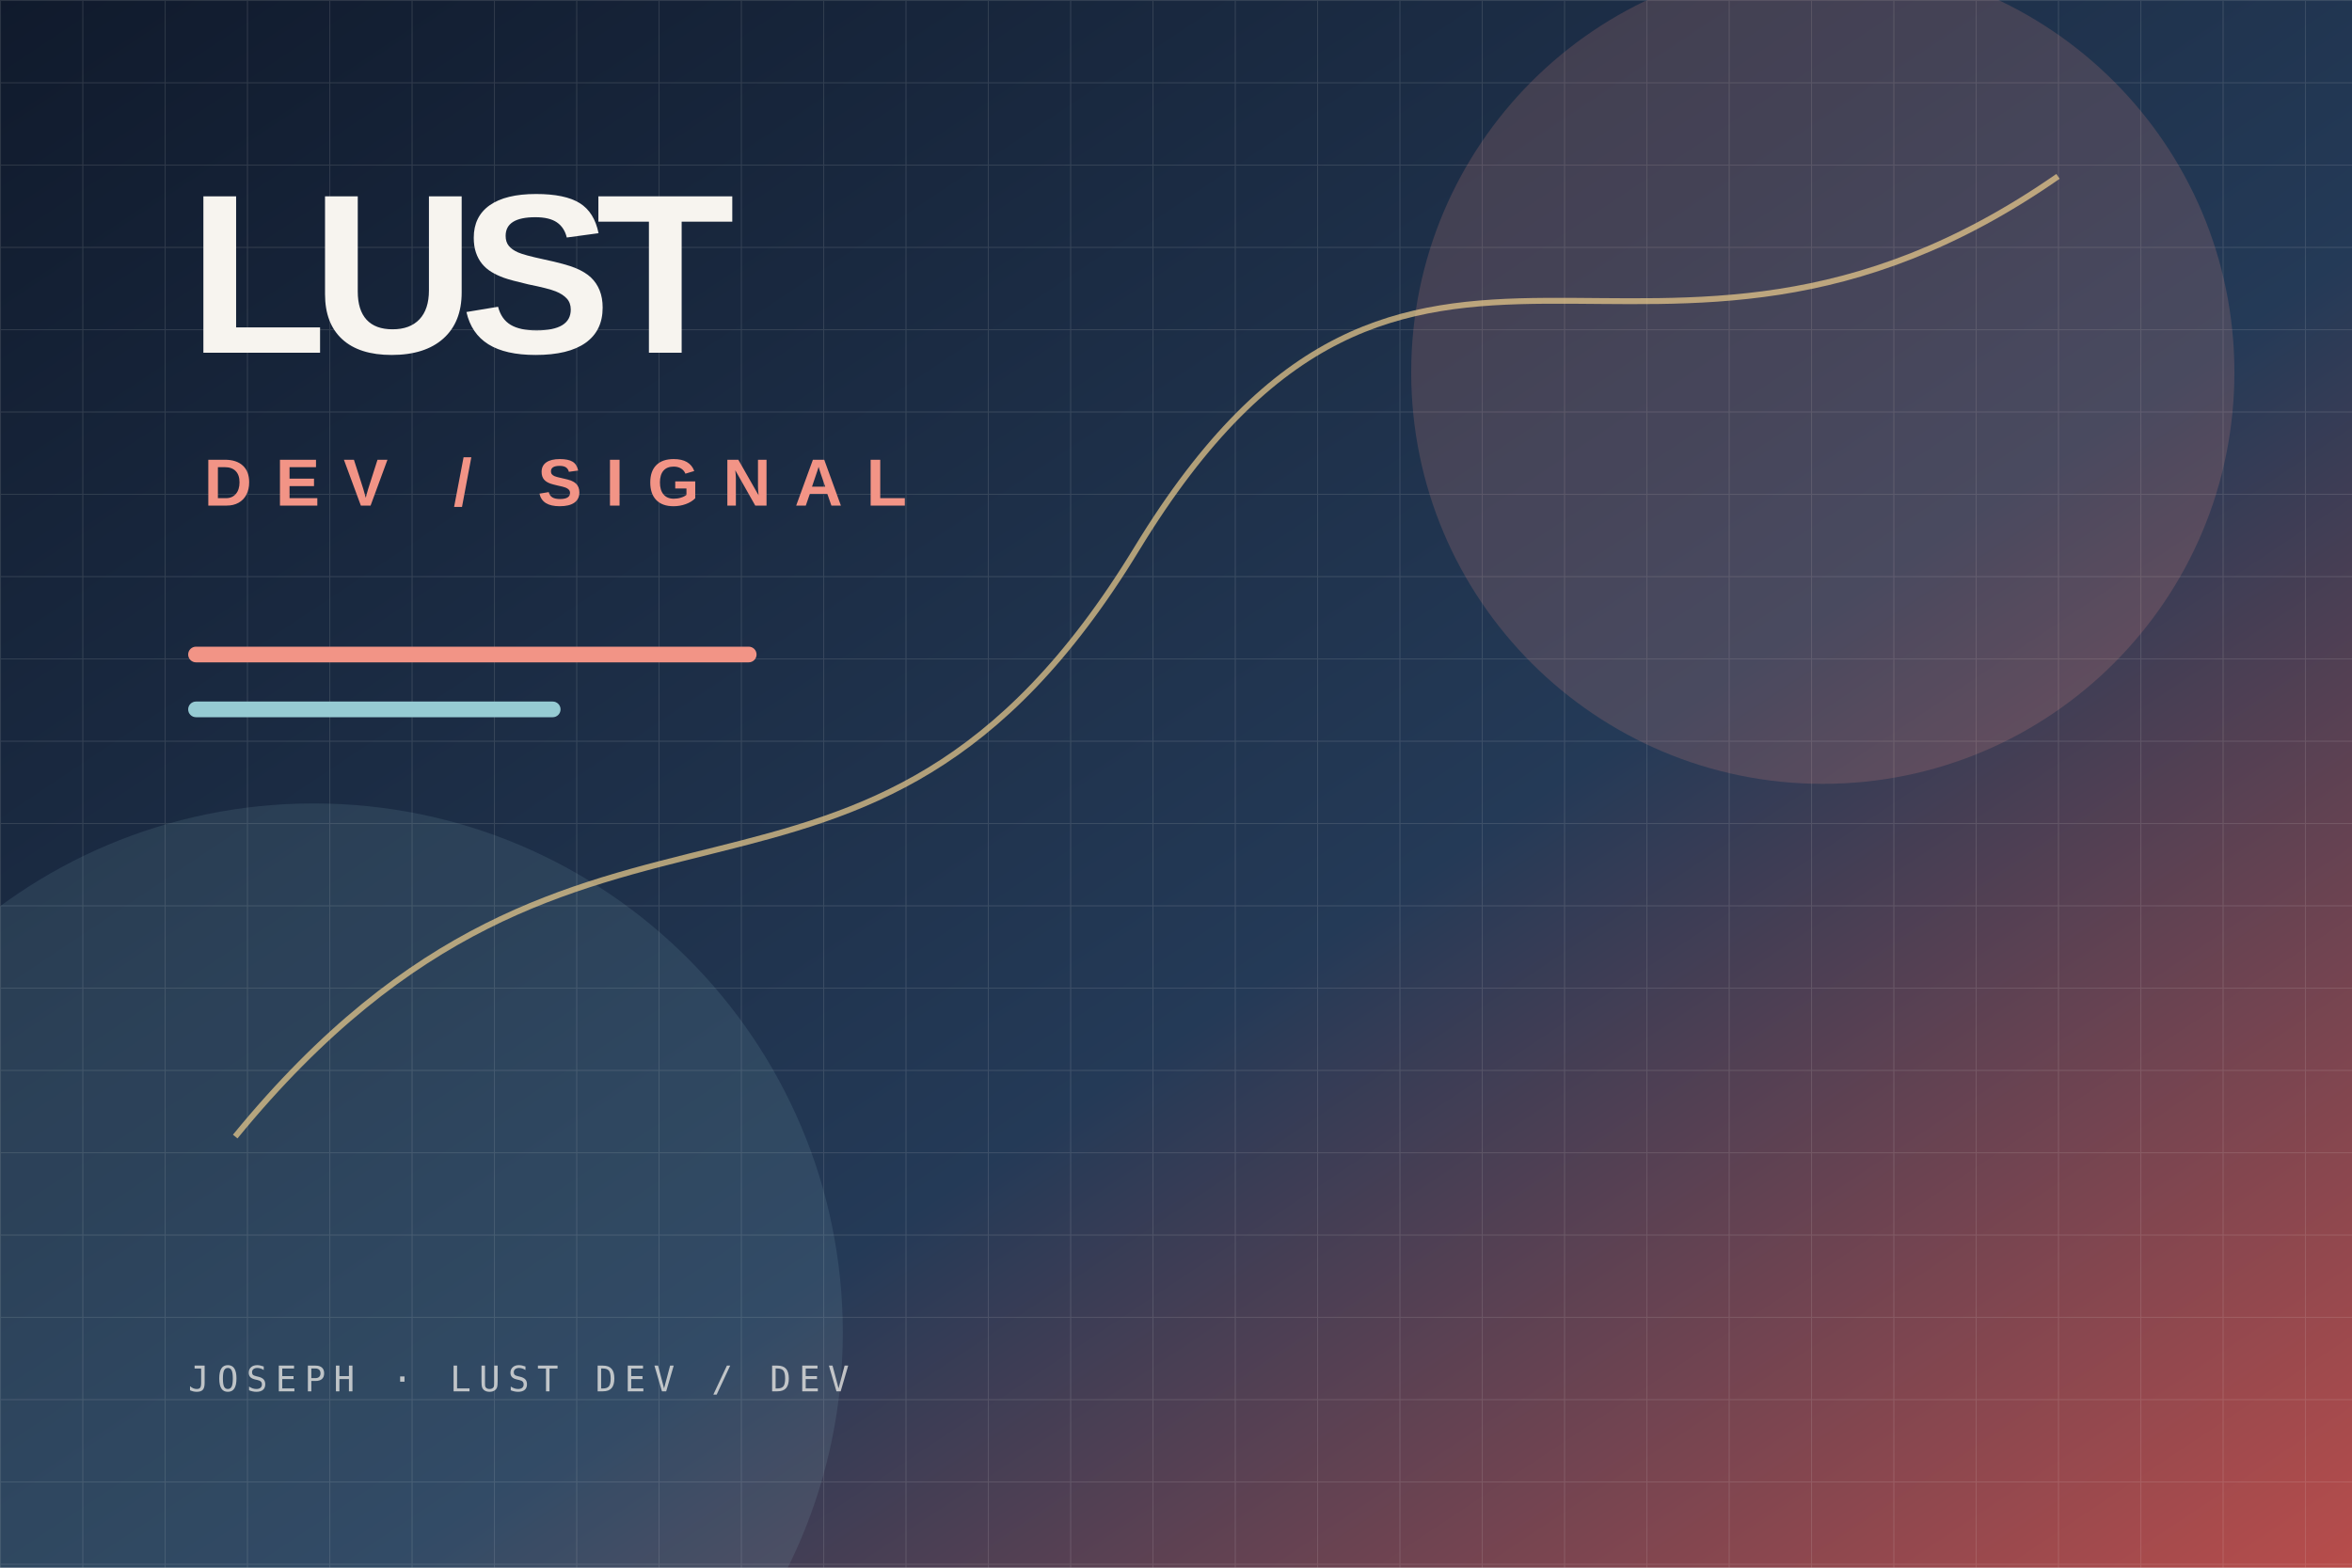
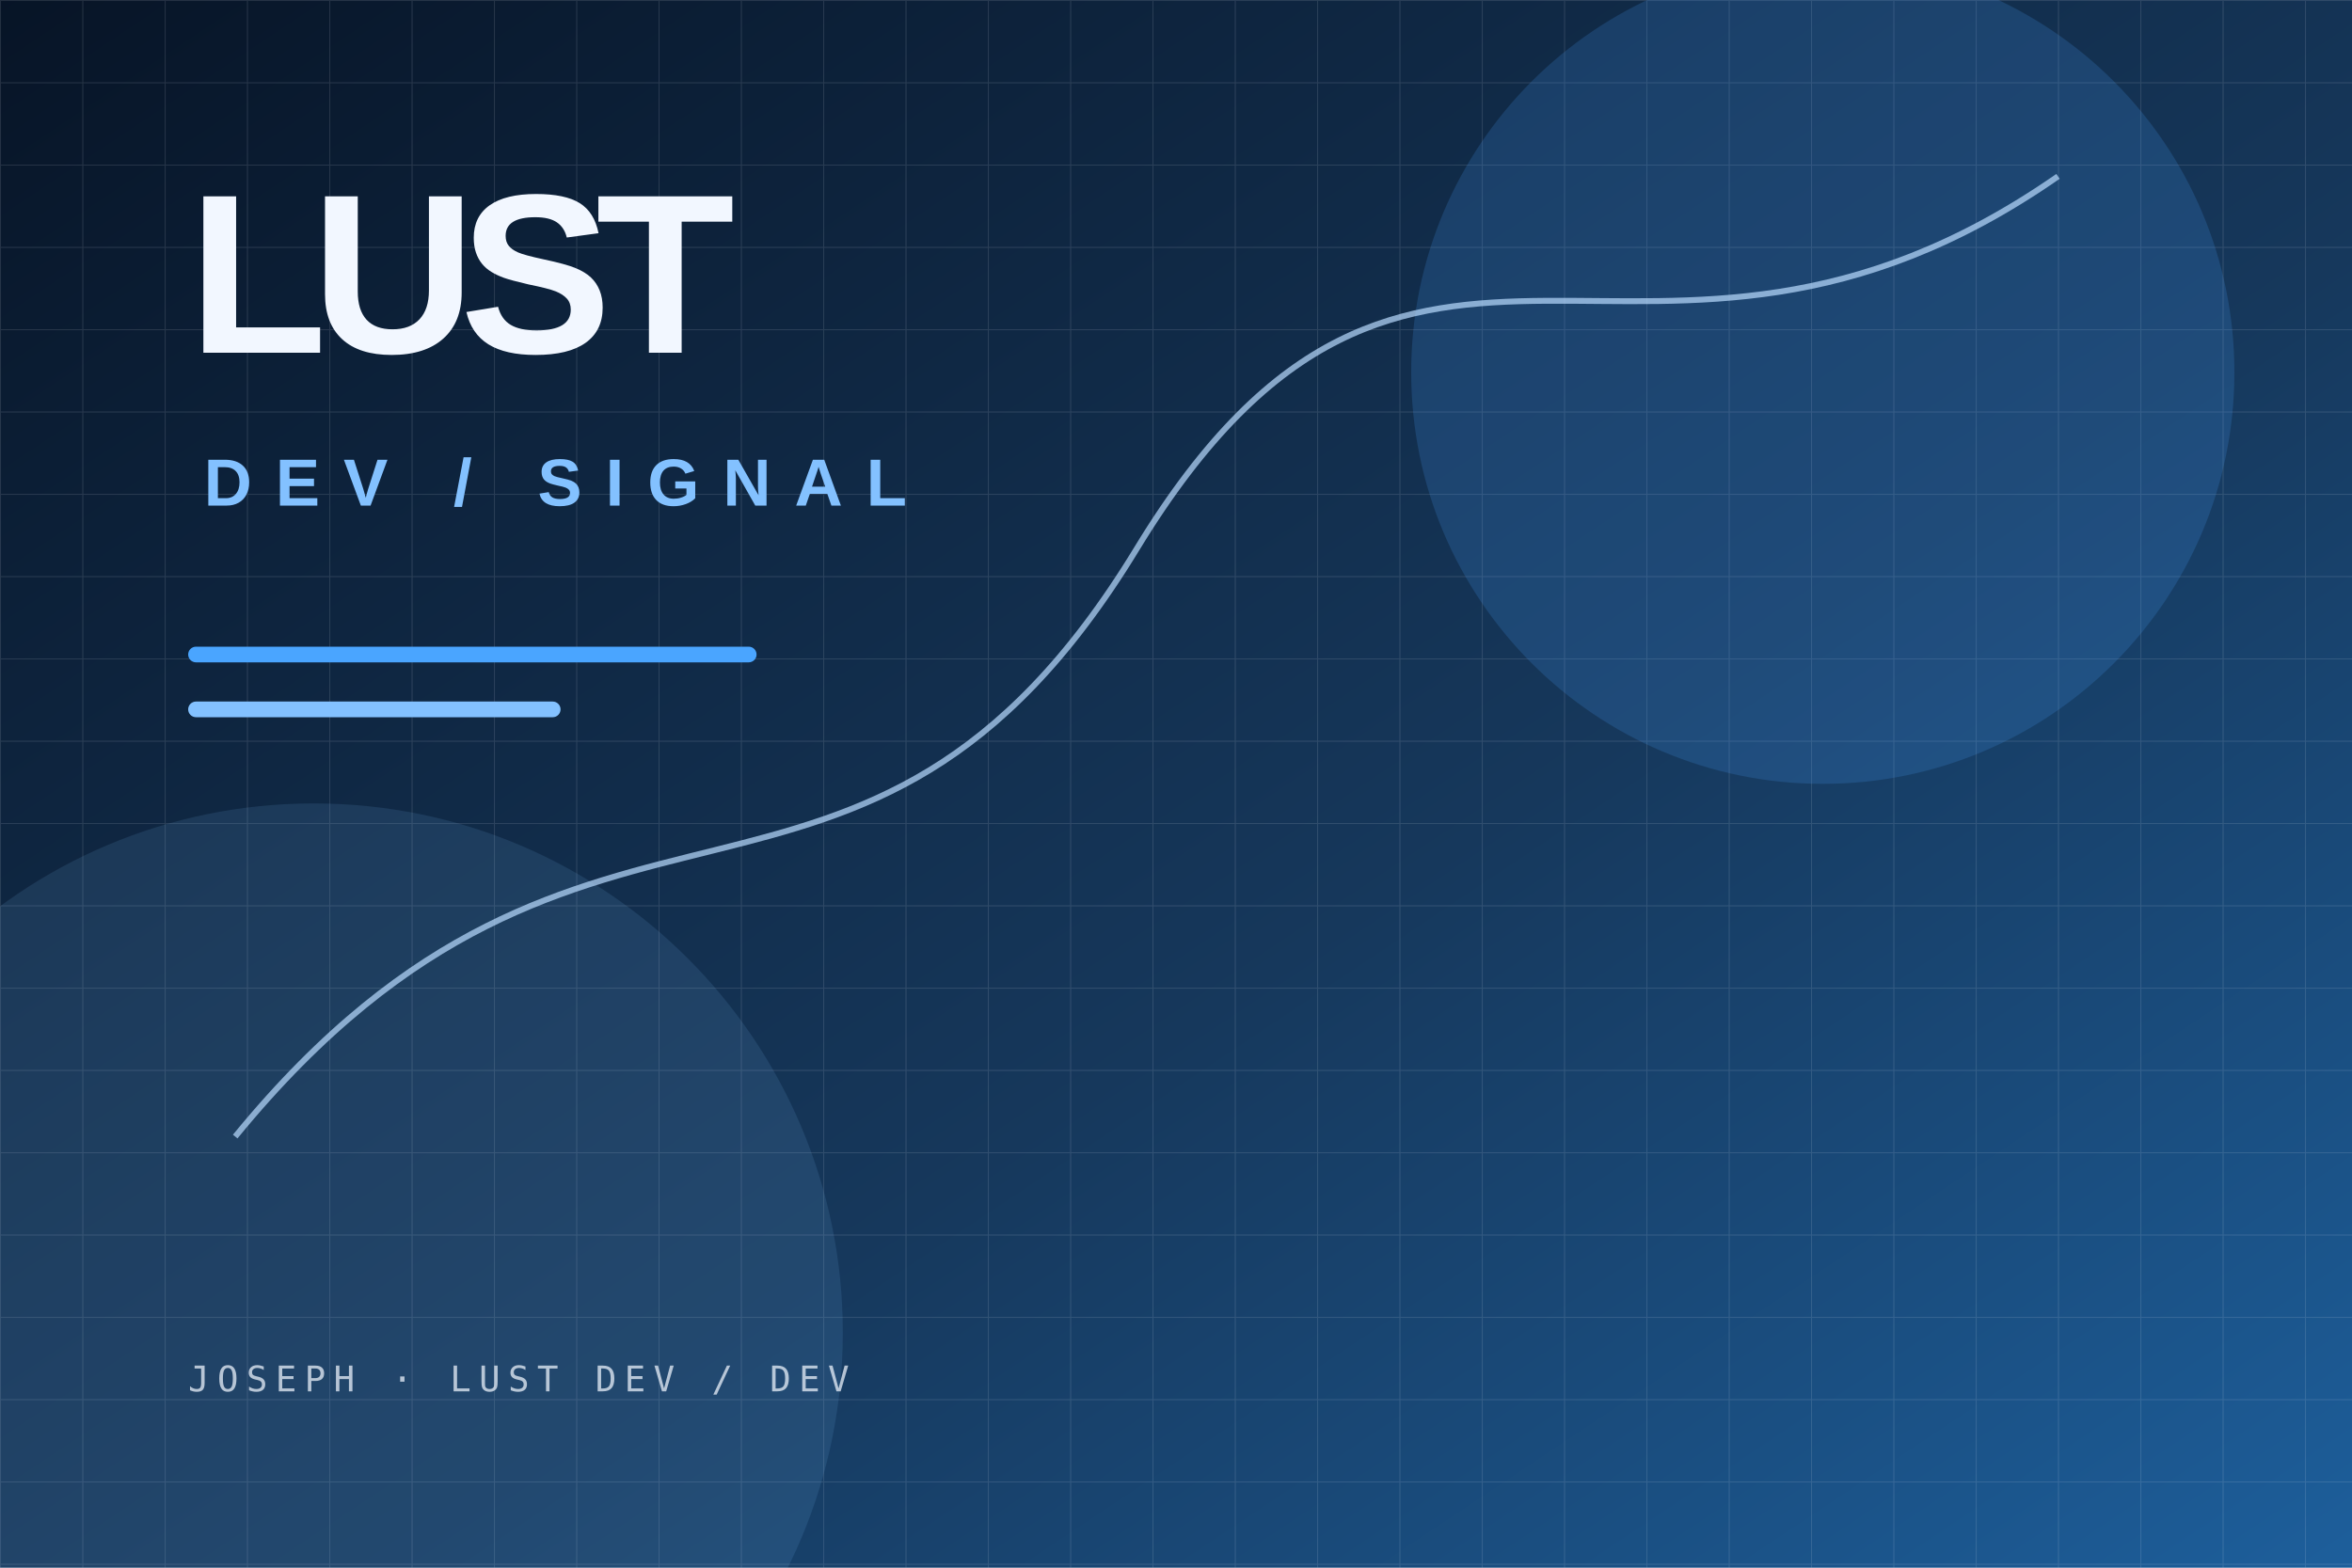
<svg xmlns="http://www.w3.org/2000/svg" viewBox="0 0 1200 800">
  <defs>
    <linearGradient id="bg" x1="0" x2="1" y1="0" y2="1">
-       <stop stop-color="#101a2c" />
-       <stop offset=".58" stop-color="#243a57" />
-       <stop offset="1" stop-color="#b94d4b" />
+       <stop stop-color="#071426" />
+       <stop offset=".58" stop-color="#16385c" />
+       <stop offset="1" stop-color="#1d5f9c" />
    </linearGradient>
    <pattern id="grid" width="42" height="42" patternUnits="userSpaceOnUse">
-       <path d="M42 0H0V42" fill="none" stroke="#f7f4ef" stroke-opacity=".12" />
+       <path d="M42 0H0V42" fill="none" stroke="#f2f7ff" stroke-opacity=".12" />
    </pattern>
  </defs>
  <rect width="1200" height="800" fill="url(#bg)" />
  <rect width="1200" height="800" fill="url(#grid)" />
-   <circle cx="930" cy="190" r="210" fill="#f29486" fill-opacity=".18" />
-   <circle cx="160" cy="680" r="270" fill="#96cbd3" fill-opacity=".12" />
-   <path d="M120 580C300 360 440 510 580 280s260-44 470-190" fill="none" stroke="#f0cf8d" stroke-opacity=".7" stroke-width="3" />
-   <text x="96" y="180" fill="#f7f4ef" font-family="Arial,sans-serif" font-size="116" font-weight="700" letter-spacing="-8">LUST</text>
-   <text x="104" y="258" fill="#f29486" font-family="Arial,sans-serif" font-size="34" font-weight="700" letter-spacing="12">DEV / SIGNAL</text>
-   <rect x="96" y="330" width="290" height="8" rx="4" fill="#f29486" />
-   <rect x="96" y="358" width="190" height="8" rx="4" fill="#96cbd3" />
-   <text x="96" y="710" fill="#f7f4ef" fill-opacity=".72" font-family="monospace" font-size="18" letter-spacing="4">JOSEPH · LUST DEV / DEV</text>
+   <circle cx="930" cy="190" r="210" fill="#4aa5ff" fill-opacity=".18" />
+   <circle cx="160" cy="680" r="270" fill="#83c1ff" fill-opacity=".12" />
+   <path d="M120 580C300 360 440 510 580 280s260-44 470-190" fill="none" stroke="#b9dcff" stroke-opacity=".7" stroke-width="3" />
+   <text x="96" y="180" fill="#f2f7ff" font-family="Arial,sans-serif" font-size="116" font-weight="700" letter-spacing="-8">LUST</text>
+   <text x="104" y="258" fill="#83c1ff" font-family="Arial,sans-serif" font-size="34" font-weight="700" letter-spacing="12">DEV / SIGNAL</text>
+   <rect x="96" y="330" width="290" height="8" rx="4" fill="#4aa5ff" />
+   <rect x="96" y="358" width="190" height="8" rx="4" fill="#83c1ff" />
+   <text x="96" y="710" fill="#f2f7ff" fill-opacity=".72" font-family="monospace" font-size="18" letter-spacing="4">JOSEPH · LUST DEV / DEV</text>
</svg>
